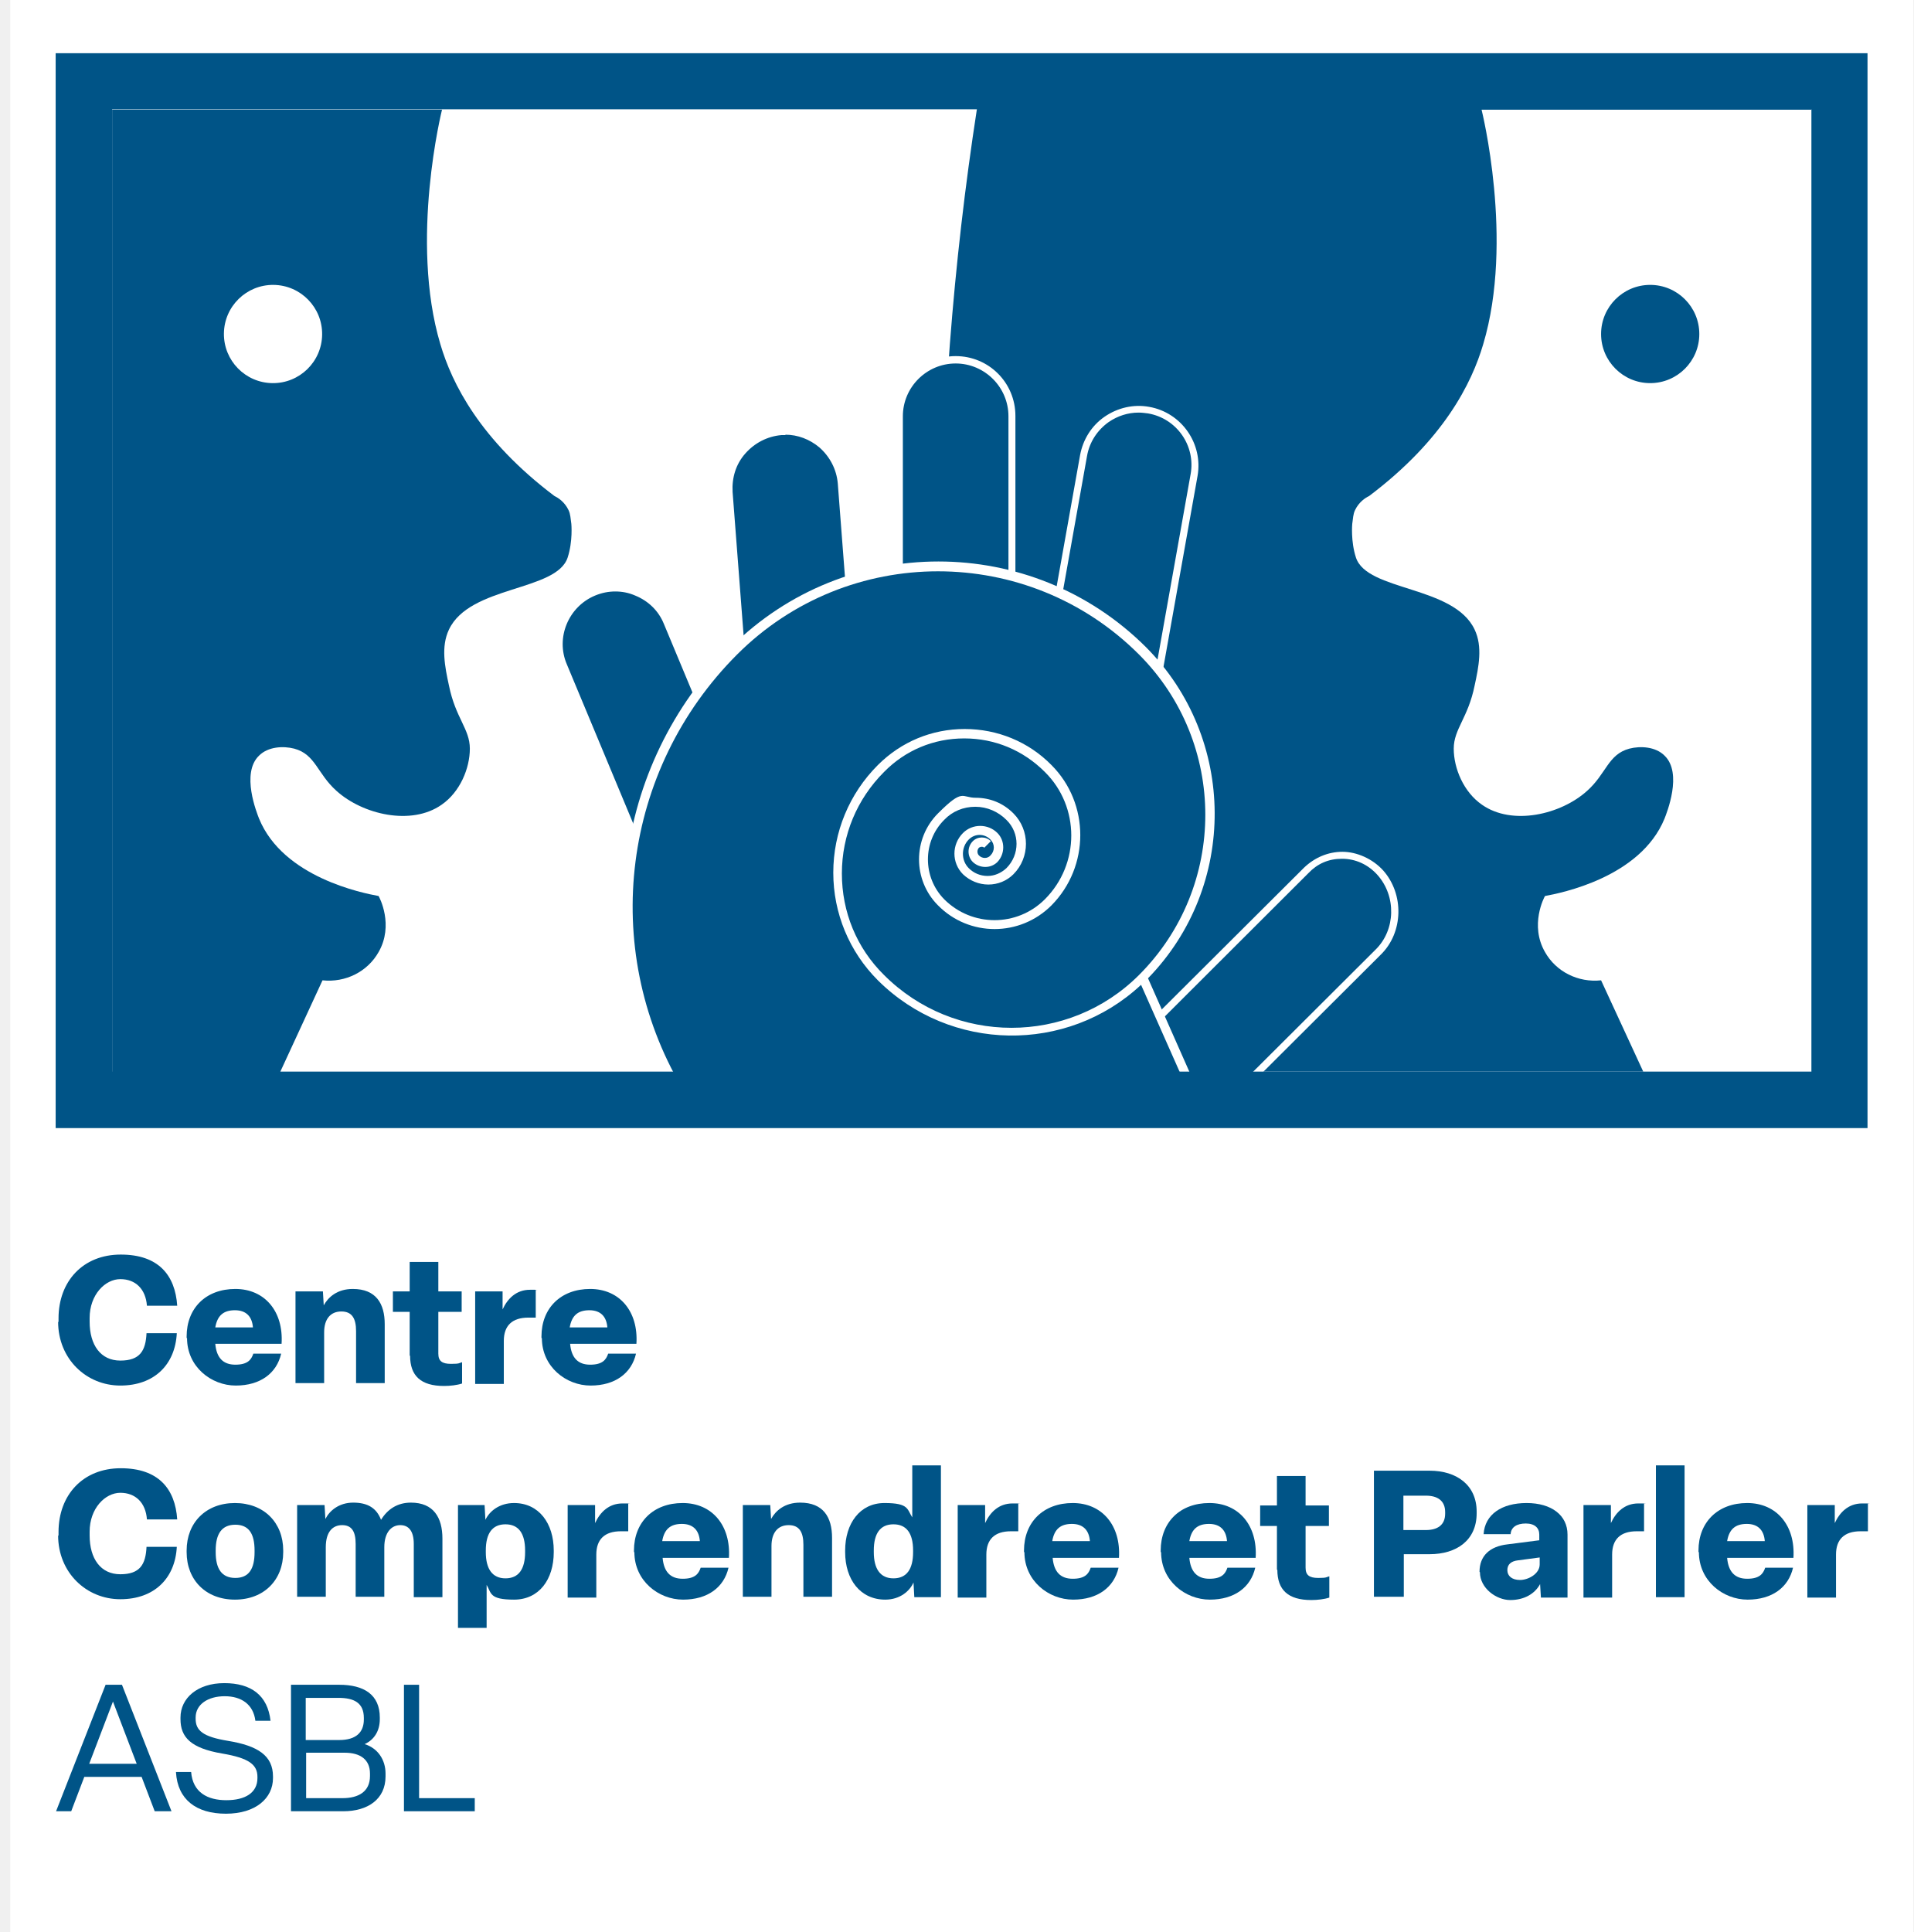
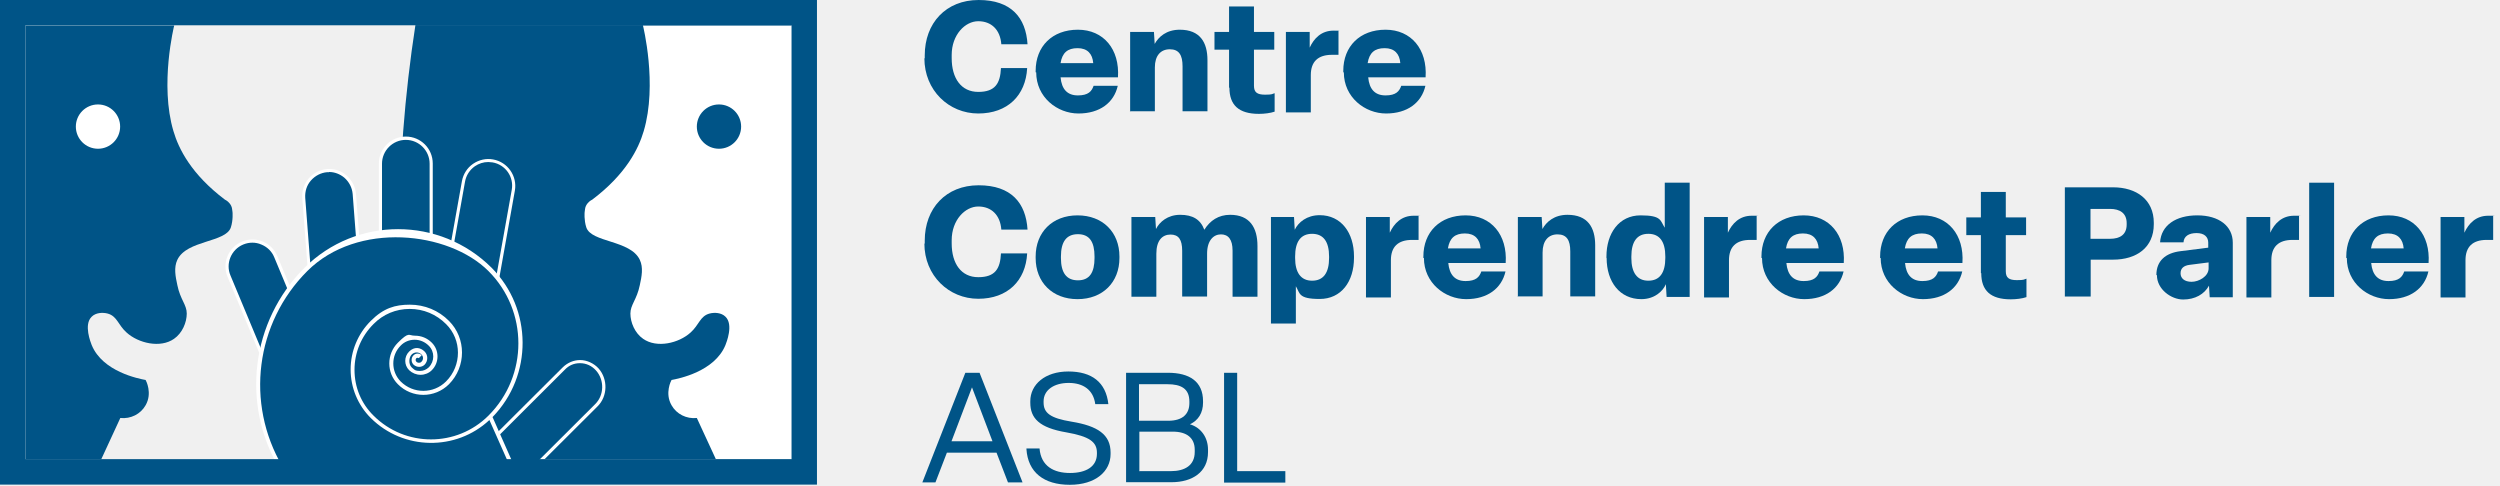
- <svg xmlns="http://www.w3.org/2000/svg" version="1.1" viewBox="0 0 467.5 472">
+ <svg xmlns="http://www.w3.org/2000/svg" version="1.1" viewBox="0 0 1354.7 263.3">
  <defs>
    <style>
      .cls-1 {
        fill: #fff;
      }

      .cls-2 {
        fill: #005487;
      }
    </style>
  </defs>
  <g>
    <g id="Calque_1">
-       <rect class="cls-1" x="2.5" width="465" height="472" />
      <g>
-         <path class="cls-2" d="M14.3,323v-.9c0-9.1,6-15.6,15.2-15.6s13.3,5,13.8,12.5h-7.4c-.3-4.1-2.8-6.5-6.5-6.5s-7.5,3.8-7.5,9.5v.9c0,5.7,2.7,9.5,7.5,9.5s6.2-2.4,6.4-6.7h7.4c-.4,7.7-5.5,12.8-13.8,12.8s-15.2-6.5-15.2-15.6h0Z" />
-         <path class="cls-2" d="M45.6,326.9v-.4c0-6.9,4.7-11.6,11.9-11.6s11.8,5.5,11.3,13.4h-16.2c.3,3.4,1.9,5.1,4.9,5.1s3.9-1.2,4.4-2.7h6.8c-1.1,4.8-5.1,7.8-11.1,7.8s-11.9-4.6-11.9-11.6h0ZM61.8,324.3c-.2-2.6-1.6-4.2-4.4-4.2s-4.3,1.3-4.8,4.2h9.2Z" />
-         <path class="cls-2" d="M72.2,338v-22.5h6.7l.2,3.4c1.1-2,3.3-4,7.1-4,5.7,0,7.8,3.6,7.8,8.6v14.4h-7v-12.7c0-3.1-1-4.8-3.6-4.8s-4.2,1.8-4.2,5.1v12.4h-7Z" />
-         <path class="cls-2" d="M100.1,331.2v-10.7h-4.1v-5h4.1v-7.2h7v7.2h5.7v5h-5.7v10.2c0,1.8.9,2.5,3.1,2.5s1.9-.2,2.7-.4v5.2c-1.2.4-2.9.6-4.4.6-5.7,0-8.3-2.5-8.3-7.4h0Z" />
-         <path class="cls-2" d="M116.1,338v-22.5h6.7v4.4c1.2-2.6,3.3-4.8,6.7-4.8s1,0,1.4.1v6.7c-.5,0-1.2,0-1.8,0-4,0-6,2-6,5.7v10.5h-7,0Z" />
-         <path class="cls-2" d="M132.3,326.9v-.4c0-6.9,4.7-11.6,11.9-11.6s11.8,5.5,11.3,13.4h-16.2c.3,3.4,1.9,5.1,4.9,5.1s3.9-1.2,4.4-2.7h6.8c-1.1,4.8-5.1,7.8-11.1,7.8s-11.9-4.6-11.9-11.6h0ZM148.4,324.3c-.2-2.6-1.6-4.2-4.4-4.2s-4.3,1.3-4.8,4.2h9.2Z" />
-         <path class="cls-2" d="M14.3,375.2v-.9c0-9.1,6-15.6,15.2-15.6s13.3,5,13.8,12.5h-7.4c-.3-4.1-2.8-6.5-6.5-6.5s-7.5,3.8-7.5,9.5v.9c0,5.7,2.7,9.5,7.5,9.5s6.2-2.4,6.4-6.7h7.4c-.4,7.7-5.5,12.8-13.8,12.8s-15.2-6.5-15.2-15.6h0Z" />
-         <path class="cls-2" d="M45.6,379.2v-.4c0-6.8,4.7-11.6,11.8-11.6s11.8,4.8,11.8,11.6v.4c0,6.8-4.7,11.6-11.8,11.6s-11.8-4.8-11.8-11.6ZM62.2,379.2v-.4c0-4.1-1.4-6.3-4.7-6.3s-4.8,2.2-4.8,6.3v.4c0,4.1,1.5,6.3,4.8,6.3s4.7-2.2,4.7-6.3Z" />
-         <path class="cls-2" d="M72.6,390.2v-22.5h6.7l.2,3.4c1-2,3.3-4,6.8-4s5.7,1.3,6.8,4.2c1.6-2.6,4-4.2,7.3-4.2,5.5,0,7.7,3.6,7.7,8.8v14.3h-7v-13c0-3.1-1.2-4.6-3.3-4.6s-3.9,1.7-3.9,5.4v12.1h-7v-12.9c0-3.1-1-4.6-3.3-4.6s-4,1.6-4,5.4v12.1h-7Z" />
-         <path class="cls-2" d="M111.9,397.6v-29.9h6.5l.2,3.6c1-2.1,3.4-4.1,7-4.1,6.1,0,9.7,5,9.7,11.6v.4c0,6.7-3.6,11.6-9.7,11.6s-5.5-1.6-6.7-3.6v10.5h-7ZM128.3,379.2v-.4c0-4.2-1.6-6.4-4.8-6.4s-4.8,2.2-4.8,6.4v.4c0,4.1,1.6,6.4,4.8,6.4s4.8-2.2,4.8-6.4Z" />
-         <path class="cls-2" d="M138.7,390.2v-22.5h6.7v4.4c1.2-2.6,3.3-4.8,6.7-4.8s1,0,1.4.1v6.7c-.5,0-1.2,0-1.8,0-4,0-6,2-6,5.7v10.5h-7,0Z" />
-         <path class="cls-2" d="M154.9,379.2v-.4c0-6.9,4.7-11.6,11.9-11.6s11.8,5.5,11.3,13.4h-16.2c.3,3.4,1.9,5.1,4.9,5.1s3.9-1.2,4.4-2.7h6.8c-1.1,4.8-5.1,7.8-11.1,7.8s-11.9-4.6-11.9-11.6h0ZM171,376.5c-.2-2.6-1.6-4.2-4.4-4.2s-4.3,1.3-4.8,4.2h9.2Z" />
-         <path class="cls-2" d="M181.5,390.2v-22.5h6.7l.2,3.4c1.1-2,3.3-4,7.1-4,5.7,0,7.8,3.6,7.8,8.6v14.4h-7v-12.7c0-3.1-1-4.8-3.6-4.8s-4.2,1.8-4.2,5.1v12.4h-7,0Z" />
-         <path class="cls-2" d="M206.5,379.2v-.4c0-6.6,3.6-11.6,9.6-11.6s5.5,1.5,6.8,3.5v-12.7h7v32.2h-6.5l-.2-3.6c-.9,2.1-3.3,4.2-6.9,4.2-6.1,0-9.8-4.9-9.8-11.6h0ZM223.1,379.2v-.4c0-4.2-1.6-6.4-4.8-6.4s-4.8,2.2-4.8,6.4v.4c0,4.1,1.6,6.4,4.8,6.4s4.8-2.2,4.8-6.4Z" />
-         <path class="cls-2" d="M234,390.2v-22.5h6.7v4.4c1.2-2.6,3.3-4.8,6.7-4.8s1,0,1.4.1v6.7c-.5,0-1.2,0-1.8,0-4,0-6,2-6,5.7v10.5h-7,0Z" />
-         <path class="cls-2" d="M250.2,379.2v-.4c0-6.9,4.7-11.6,11.9-11.6s11.8,5.5,11.3,13.4h-16.2c.3,3.4,1.9,5.1,4.9,5.1s3.9-1.2,4.4-2.7h6.8c-1.1,4.8-5.1,7.8-11.1,7.8s-11.9-4.6-11.9-11.6h0ZM266.3,376.5c-.2-2.6-1.6-4.2-4.4-4.2s-4.3,1.3-4.8,4.2h9.2Z" />
-         <path class="cls-2" d="M283.6,379.2v-.4c0-6.9,4.7-11.6,11.9-11.6s11.8,5.5,11.3,13.4h-16.2c.3,3.4,1.9,5.1,4.9,5.1s3.9-1.2,4.4-2.7h6.8c-1.1,4.8-5.1,7.8-11.1,7.8s-11.9-4.6-11.9-11.6h0ZM299.8,376.5c-.2-2.6-1.6-4.2-4.4-4.2s-4.3,1.3-4.8,4.2h9.2Z" />
-         <path class="cls-2" d="M312,383.5v-10.7h-4.1v-5h4.1v-7.2h7v7.2h5.7v5h-5.7v10.2c0,1.8.9,2.5,3.1,2.5s1.9-.2,2.7-.4v5.2c-1.2.4-2.9.6-4.4.6-5.7,0-8.3-2.5-8.3-7.4h0Z" />
-         <path class="cls-2" d="M335.7,390.2v-30.9h13.6c6.6,0,11.5,3.5,11.5,10v.4c0,6.6-4.9,10-11.5,10h-6.3v10.4h-7.3ZM342.9,373.8h5.5c2.8,0,4.7-1.2,4.7-4v-.4c0-2.8-1.9-4-4.7-4h-5.5v8.5h0Z" />
-         <path class="cls-2" d="M361.5,384c0-3.9,2.5-6.2,6.8-6.7l7.8-1v-1.4c0-1.6-1.1-2.7-3.3-2.7s-3.6.9-3.7,2.6h-6.6c.3-4.8,4.4-7.6,10.5-7.6s10,3,10,7.7v15.4h-6.5l-.2-3.3c-1.3,2.4-3.9,3.9-7.3,3.9s-7.4-2.9-7.4-6.8h0ZM376.2,382.1v-1.6l-5.3.7c-1.7.2-2.6,1-2.6,2.4s1.1,2.4,3.1,2.4,4.8-1.5,4.8-3.8h0Z" />
-         <path class="cls-2" d="M386.9,390.2v-22.5h6.7v4.4c1.2-2.6,3.3-4.8,6.7-4.8s1,0,1.4.1v6.7c-.5,0-1.2,0-1.8,0-4,0-6,2-6,5.7v10.5h-7,0Z" />
-         <path class="cls-2" d="M411.6,358v32.2h-7v-32.2h7Z" />
-         <path class="cls-2" d="M415,379.2v-.4c0-6.9,4.7-11.6,11.9-11.6s11.8,5.5,11.3,13.4h-16.2c.3,3.4,1.9,5.1,4.9,5.1s3.9-1.2,4.4-2.7h6.8c-1.1,4.8-5.1,7.8-11.1,7.8s-11.9-4.6-11.9-11.6h0ZM431.2,376.5c-.2-2.6-1.6-4.2-4.4-4.2s-4.3,1.3-4.8,4.2h9.2Z" />
-         <path class="cls-2" d="M441.6,390.2v-22.5h6.7v4.4c1.2-2.6,3.3-4.8,6.7-4.8s1,0,1.4.1v6.7c-.5,0-1.2,0-1.8,0-4,0-6,2-6,5.7v10.5h-7,0Z" />
-         <path class="cls-2" d="M37.8,442.5l-3.2-8.4h-14l-3.2,8.4h-3.7l12.1-30.9h4l12.1,30.9h-3.9ZM21.8,430.9h11.6l-5.8-15.2-5.8,15.2h0Z" />
-         <path class="cls-2" d="M43,432.9h3.7c.4,5,4,6.9,8.6,6.9s7.6-1.8,7.6-5.4v-.3c0-3-2.1-4.6-8.6-5.7-7.7-1.3-10.2-4-10.2-8.4v-.4c0-4.7,4.1-8.4,10.7-8.4s10.6,3,11.3,9.2h-3.7c-.5-4-3.4-6-7.5-6s-7.1,2-7.1,5.2v.3c0,2.9,1.8,4.4,7.9,5.4,7.3,1.2,11,3.6,11,8.7v.4c0,4.9-4.2,8.7-11.5,8.7s-11.8-3.5-12.2-10.1h0Z" />
-         <path class="cls-2" d="M71.1,442.5v-30.9h11.8c6,0,9.9,2.4,9.9,8v.4c0,2.8-1.3,5-3.7,6.1,3.2,1,5.1,3.8,5.1,7.2v.7c0,5.6-4.4,8.5-10.3,8.5h-12.8,0ZM74.7,425.1h8.2c4.1,0,6-1.9,6-5v-.4c0-3.7-2.4-4.9-6.2-4.9h-8v10.3h0ZM74.7,439.3h9c3.9,0,6.7-1.6,6.7-5.4v-.6c0-3.3-2.2-5.1-6.2-5.1h-9.4v11.1h0Z" />
-         <path class="cls-2" d="M98.7,442.5v-30.9h3.7v27.7h13.6v3.2h-17.3,0Z" />
+         <path class="cls-2" d="M501.1,31.7v-1.7c0-17.5,11.5-30,29.2-30s25.6,9.6,26.5,24h-14.2c-.6-7.9-5.4-12.5-12.5-12.5s-14.4,7.3-14.4,18.3v1.7c0,11,5.2,18.3,14.4,18.3s11.9-4.6,12.3-12.9h14.2c-.8,14.8-10.6,24.6-26.5,24.6s-29.2-12.5-29.2-30h0l.2.2Z" />
+         <path class="cls-2" d="M561.2,39.2v-.8c0-13.3,9-22.3,22.9-22.3s22.7,10.6,21.7,25.8h-31.1c.6,6.5,3.7,9.8,9.4,9.8s7.5-2.3,8.5-5.2h13.1c-2.1,9.2-9.8,15-21.3,15s-22.9-8.8-22.9-22.3h-.2ZM592.4,34.2c-.4-5-3.1-8.1-8.5-8.1s-8.3,2.5-9.2,8.1h17.7Z" />
+         <path class="cls-2" d="M612.4,60.6V17.3h12.9l.4,6.5c2.1-3.8,6.3-7.7,13.6-7.7,11,0,15,6.9,15,16.5v27.7h-13.5v-24.4c0-6-1.9-9.2-6.9-9.2s-8.1,3.5-8.1,9.8v23.8h-13.5v.2Z" />
+         <path class="cls-2" d="M666,47.5v-20.6h-7.9v-9.6h7.9V3.5h13.5v13.8h11v9.6h-11v19.6c0,3.5,1.7,4.8,6,4.8s3.7-.4,5.2-.8v10c-2.3.8-5.6,1.2-8.5,1.2-11,0-16-4.8-16-14.2h-.2Z" />
+         <path class="cls-2" d="M696.8,60.6V17.3h12.9v8.5c2.3-5,6.3-9.2,12.9-9.2s1.9,0,2.7.2v12.9h-3.5c-7.7,0-11.5,3.8-11.5,11v20.2h-13.5v-.2Z" />
+         <path class="cls-2" d="M727.9,39.2v-.8c0-13.3,9-22.3,22.9-22.3s22.7,10.6,21.7,25.8h-31.1c.6,6.5,3.7,9.8,9.4,9.8s7.5-2.3,8.5-5.2h13.1c-2.1,9.2-9.8,15-21.3,15s-22.9-8.8-22.9-22.3h-.2ZM758.8,34.2c-.4-5-3.1-8.1-8.5-8.1s-8.3,2.5-9.2,8.1h17.7Z" />
+         <path class="cls-2" d="M501.1,132.1v-1.7c0-17.5,11.5-30,29.2-30s25.6,9.6,26.5,24h-14.2c-.6-7.9-5.4-12.5-12.5-12.5s-14.4,7.3-14.4,18.3v1.7c0,11,5.2,18.3,14.4,18.3s11.9-4.6,12.3-12.9h14.2c-.8,14.8-10.6,24.6-26.5,24.6s-29.2-12.5-29.2-30h0l.2.2Z" />
+         <path class="cls-2" d="M561.2,139.8v-.8c0-13.1,9-22.3,22.7-22.3s22.7,9.2,22.7,22.3v.8c0,13.1-9,22.3-22.7,22.3s-22.7-9.2-22.7-22.3ZM593.1,139.8v-.8c0-7.9-2.7-12.1-9-12.1s-9.2,4.2-9.2,12.1v.8c0,7.9,2.9,12.1,9.2,12.1s9-4.2,9-12.1Z" />
+         <path class="cls-2" d="M613.1,160.9v-43.3h12.9l.4,6.5c1.9-3.8,6.3-7.7,13.1-7.7s11,2.5,13.1,8.1c3.1-5,7.7-8.1,14-8.1,10.6,0,14.8,6.9,14.8,16.9v27.5h-13.5v-25c0-6-2.3-8.8-6.3-8.8s-7.5,3.3-7.5,10.4v23.3h-13.5v-24.8c0-6-1.9-8.8-6.3-8.8s-7.7,3.1-7.7,10.4v23.3h-13.5v.2Z" />
+         <path class="cls-2" d="M688.7,175.1v-57.5h12.5l.4,6.9c1.9-4,6.5-7.9,13.5-7.9,11.7,0,18.6,9.6,18.6,22.3v.8c0,12.9-6.9,22.3-18.6,22.3s-10.6-3.1-12.9-6.9v20.2h-13.5v-.2ZM720.2,139.8v-.8c0-8.1-3.1-12.3-9.2-12.3s-9.2,4.2-9.2,12.3v.8c0,7.9,3.1,12.3,9.2,12.3s9.2-4.2,9.2-12.3Z" />
+         <path class="cls-2" d="M740.2,160.9v-43.3h12.9v8.5c2.3-5,6.3-9.2,12.9-9.2s1.9,0,2.7.2v12.9h-3.5c-7.7,0-11.5,3.8-11.5,11v20.2h-13.5v-.2Z" />
+         <path class="cls-2" d="M771.3,139.8v-.8c0-13.3,9-22.3,22.9-22.3s22.7,10.6,21.7,25.8h-31.1c.6,6.5,3.7,9.8,9.4,9.8s7.5-2.3,8.5-5.2h13.1c-2.1,9.2-9.8,15-21.3,15s-22.9-8.8-22.9-22.3h-.2ZM802.3,134.6c-.4-5-3.1-8.1-8.5-8.1s-8.3,2.5-9.2,8.1h17.7Z" />
+         <path class="cls-2" d="M822.5,160.9v-43.3h12.9l.4,6.5c2.1-3.8,6.3-7.7,13.6-7.7,11,0,15,6.9,15,16.5v27.7h-13.5v-24.4c0-6-1.9-9.2-6.9-9.2s-8.1,3.5-8.1,9.8v23.8h-13.5v.2Z" />
+         <path class="cls-2" d="M870.5,139.8v-.8c0-12.7,6.9-22.3,18.5-22.3s10.6,2.9,13.1,6.7v-24.4h13.5v61.9h-12.5l-.4-6.9c-1.7,4-6.3,8.1-13.3,8.1-11.7,0-18.8-9.4-18.8-22.3h0ZM902.4,139.8v-.8c0-8.1-3.1-12.3-9.2-12.3s-9.2,4.2-9.2,12.3v.8c0,7.9,3.1,12.3,9.2,12.3s9.2-4.2,9.2-12.3Z" />
+         <path class="cls-2" d="M923.4,160.9v-43.3h12.9v8.5c2.3-5,6.3-9.2,12.9-9.2s1.9,0,2.7.2v12.9h-3.5c-7.7,0-11.5,3.8-11.5,11v20.2h-13.5v-.2Z" />
+         <path class="cls-2" d="M954.5,139.8v-.8c0-13.3,9-22.3,22.9-22.3s22.7,10.6,21.7,25.8h-31.1c.6,6.5,3.7,9.8,9.4,9.8s7.5-2.3,8.5-5.2h13.1c-2.1,9.2-9.8,15-21.3,15s-22.9-8.8-22.9-22.3h-.2ZM985.5,134.6c-.4-5-3.1-8.1-8.5-8.1s-8.3,2.5-9.2,8.1h17.7,0Z" />
+         <path class="cls-2" d="M1018.8,139.8v-.8c0-13.3,9-22.3,22.9-22.3s22.7,10.6,21.7,25.8h-31.1c.6,6.5,3.7,9.8,9.4,9.8s7.5-2.3,8.5-5.2h13.1c-2.1,9.2-9.8,15-21.3,15s-22.9-8.8-22.9-22.3h-.2ZM1049.9,134.6c-.4-5-3.1-8.1-8.5-8.1s-8.3,2.5-9.2,8.1h17.7,0Z" />
+         <path class="cls-2" d="M1073.4,148v-20.6h-7.9v-9.6h7.9v-13.8h13.5v13.8h11v9.6h-11v19.6c0,3.5,1.7,4.8,6,4.8s3.7-.4,5.2-.8v10c-2.3.8-5.6,1.2-8.5,1.2-11,0-16-4.8-16-14.2h-.2Z" />
+         <path class="cls-2" d="M1118.9,160.9v-59.4h26.1c12.7,0,22.1,6.7,22.1,19.2v.8c0,12.7-9.4,19.2-22.1,19.2h-12.1v20h-14v.2ZM1132.8,129.4h10.6c5.4,0,9-2.3,9-7.7v-.8c0-5.4-3.7-7.7-9-7.7h-10.6v16.3h0v-.2Z" />
+         <path class="cls-2" d="M1168.5,149c0-7.5,4.8-11.9,13.1-12.9l15-1.9v-2.7c0-3.1-2.1-5.2-6.3-5.2s-6.9,1.7-7.1,5h-12.7c.6-9.2,8.5-14.6,20.2-14.6s19.2,5.8,19.2,14.8v29.6h-12.5l-.4-6.3c-2.5,4.6-7.5,7.5-14,7.5s-14.2-5.6-14.2-13.1h0l-.2-.2ZM1196.8,145.3v-3.1l-10.2,1.3c-3.3.4-5,1.9-5,4.6s2.1,4.6,6,4.6,9.2-2.9,9.2-7.3h0v-.2Z" />
+         <path class="cls-2" d="M1217.3,160.9v-43.3h12.9v8.5c2.3-5,6.3-9.2,12.9-9.2s1.9,0,2.7.2v12.9h-3.5c-7.7,0-11.5,3.8-11.5,11v20.2h-13.5v-.2Z" />
+         <path class="cls-2" d="M1264.8,99v61.9h-13.5v-61.9h13.5Z" />
+         <path class="cls-2" d="M1271.4,139.8v-.8c0-13.3,9-22.3,22.9-22.3s22.7,10.6,21.7,25.8h-31.1c.6,6.5,3.7,9.8,9.4,9.8s7.5-2.3,8.5-5.2h13.1c-2.1,9.2-9.8,15-21.3,15s-22.9-8.8-22.9-22.3h-.2ZM1302.5,134.6c-.4-5-3.1-8.1-8.5-8.1s-8.3,2.5-9.2,8.1h17.7,0Z" />
+         <path class="cls-2" d="M1322.5,160.9v-43.3h12.9v8.5c2.3-5,6.3-9.2,12.9-9.2s1.9,0,2.7.2v12.9h-3.5c-7.7,0-11.5,3.8-11.5,11v20.2h-13.5v-.2Z" />
+         <path class="cls-2" d="M546.2,261.4l-6.2-16.1h-26.9l-6.2,16.1h-7.1l23.3-59.4h7.7l23.3,59.4h-7.9ZM515.5,239.1h22.3l-11.1-29.2-11.1,29.2h0Z" />
+         <path class="cls-2" d="M556.2,243h7.1c.8,9.6,7.7,13.3,16.5,13.3s14.6-3.5,14.6-10.4v-.6c0-5.8-4-8.8-16.5-11-14.8-2.5-19.6-7.7-19.6-16.1v-.8c0-9,7.9-16.1,20.6-16.1s20.4,5.8,21.7,17.7h-7.1c-1-7.7-6.5-11.5-14.4-11.5s-13.6,3.8-13.6,10v.6c0,5.6,3.5,8.5,15.2,10.4,14,2.3,21.1,6.9,21.1,16.7v.8c0,9.4-8.1,16.7-22.1,16.7s-22.7-6.7-23.5-19.4h0v-.2Z" />
+         <path class="cls-2" d="M610.2,261.4v-59.4h22.7c11.5,0,19,4.6,19,15.4v.8c0,5.4-2.5,9.6-7.1,11.7,6.2,1.9,9.8,7.3,9.8,13.8v1.3c0,10.8-8.5,16.3-19.8,16.3h-24.6ZM617.2,228h15.8c7.9,0,11.5-3.7,11.5-9.6v-.8c0-7.1-4.6-9.4-11.9-9.4h-15.4v19.8h0ZM617.2,255.3h17.3c7.5,0,12.9-3.1,12.9-10.4v-1.2c0-6.3-4.2-9.8-11.9-9.8h-18.1v21.3h-.2Z" />
+         <path class="cls-2" d="M663.3,261.4v-59.4h7.1v53.3h26.1v6.2h-33.3Z" />
      </g>
-       <path class="cls-2" d="M442.6,26.7v235.1h-203.9c-5.8-37.5-8.9-76.9-8.9-117.6s3.1-80.1,8.9-117.6h203.9Z" />
-       <path class="cls-2" d="M68.5,261.8c3.4-7.4,6.9-14.9,10.3-22.3,5.6.6,11-2.1,13.7-6.9,3.8-6.6.2-13.4,0-13.7-3.8-.7-23.3-4.5-29.2-18.9-.5-1.3-4.5-11.1,0-15.4,2.2-2.2,5.9-2.4,8.6-1.7,5.2,1.4,5.6,6.1,10.3,10.3,6.4,5.8,18.3,8.6,25.7,3.4,4.5-3.1,6.9-8.9,6.9-13.7s-3.5-7.5-5.1-15.4c-1-4.6-2-9.5,0-13.7,5.1-10.8,26.3-9.3,29-17.6,1.3-4,.9-8.2.9-8.2-.2-1.3-.2-2.4-.7-3.4-.9-1.9-2.5-3-3.4-3.4-18.3-13.8-25.1-27.6-27.9-37.1-7.6-25.4.4-57.3.4-57.3H27.4v235.1h41.2,0Z" />
-       <circle class="cls-1" cx="66.8" cy="81.6" r="12" transform="translate(-15.7 147.4) rotate(-89.3)" />
-       <path class="cls-1" d="M401.5,261.8c-3.4-7.4-6.9-14.9-10.3-22.3-5.6.6-11-2.1-13.7-6.9-3.8-6.6-.2-13.4,0-13.7,3.8-.7,23.3-4.5,29.2-18.9.5-1.3,4.5-11.1,0-15.4-2.2-2.2-5.9-2.4-8.6-1.7-5.2,1.4-5.6,6.1-10.3,10.3-6.4,5.8-18.3,8.6-25.7,3.4-4.5-3.1-6.9-8.9-6.9-13.7s3.5-7.5,5.1-15.4c1-4.6,2-9.5,0-13.7-5.1-10.8-26.3-9.3-29-17.6-1.3-4-.9-8.2-.9-8.2.2-1.3.2-2.4.7-3.4.9-1.9,2.5-3,3.4-3.4,18.3-13.8,25.1-27.6,27.9-37.1,7.6-25.4-.4-57.3-.4-57.3h80.6v235.1h-41.2,0Z" />
-       <circle class="cls-2" cx="403.2" cy="81.6" r="12" />
-       <path class="cls-2" d="M280.7,100.2h0c7.5,1.3,12.4,8.5,11.1,15.9l-8.8,49.2c-1.3,7.5-8.5,12.4-15.9,11.1h0c-7.5-1.3-12.4-8.5-11.1-15.9l8.8-49.2c1.3-7.5,8.5-12.4,15.9-11.1Z" />
-       <path class="cls-1" d="M269.5,177.6c-.8,0-1.7,0-2.6-.2-7.9-1.4-13.2-9-11.8-16.9l8.8-49.3c.7-3.8,2.8-7.2,6-9.4s7.1-3.1,10.9-2.4c7.9,1.4,13.2,9,11.8,16.9l-8.8,49.3c-1.3,7.1-7.4,12-14.4,12h0ZM278.2,100.8c-2.6,0-5.1.8-7.3,2.3-2.8,2-4.7,4.9-5.3,8.3l-8.8,49.3c-1.3,7,3.4,13.7,10.4,14.9,7,1.3,13.7-3.4,14.9-10.4l8.8-49.3c1.3-7-3.4-13.7-10.4-14.9-.8-.1-1.5-.2-2.3-.2h0Z" />
-       <path class="cls-2" d="M233.5,87.9h0c7.6,0,13.7,6.1,13.7,13.7v57.4c0,7.6-6.1,13.7-13.7,13.7h0c-7.6,0-13.7-6.1-13.7-13.7v-57.4c0-7.6,6.1-13.7,13.7-13.7Z" />
-       <path class="cls-1" d="M233.5,173.7c-8,0-14.6-6.5-14.6-14.6v-57.5c0-8,6.5-14.6,14.6-14.6s14.6,6.5,14.6,14.6v57.5c0,8-6.5,14.6-14.6,14.6ZM233.5,88.8c-7.1,0-12.9,5.8-12.9,12.9v57.5c0,7.1,5.8,12.9,12.9,12.9s12.9-5.8,12.9-12.9v-57.5c0-7.1-5.8-12.9-12.9-12.9Z" />
-       <path class="cls-2" d="M190.7,105.5h0c7.6-.6,14.2,5.1,14.7,12.6l4.4,57.3c.6,7.6-5.1,14.2-12.6,14.8h0c-7.6.6-14.2-5.1-14.7-12.6l-4.4-57.3c-.6-7.6,5.1-14.2,12.6-14.8Z" />
-       <path class="cls-1" d="M196.3,191.1c-7.5,0-13.9-5.8-14.5-13.5l-4.4-57.3c-.6-8,5.4-15,13.4-15.7,3.9-.3,7.7.9,10.6,3.5s4.8,6.1,5.1,10l4.4,57.3c.6,8-5.4,15-13.4,15.7h0c-.4,0-.8,0-1.1,0h0ZM191.9,106.3c-.3,0-.7,0-1,0-3.4.3-6.5,1.9-8.8,4.5s-3.3,5.9-3.1,9.4l4.4,57.3c.5,7.1,6.8,12.4,13.8,11.8,3.4-.3,6.5-1.9,8.8-4.5,2.2-2.6,3.3-5.9,3.1-9.4l-4.4-57.3c-.3-3.4-1.9-6.5-4.5-8.8-2.4-2-5.3-3.1-8.3-3.1h0Z" />
-       <path class="cls-2" d="M145.1,144.7h0c7-2.9,15,.4,18,7.4l22.1,53c2.9,7-.4,15-7.4,18h0c-7,2.9-15-.4-18-7.4l-22.1-53c-2.9-7,.4-15,7.4-18Z" />
-       <path class="cls-1" d="M172.5,225c-5.7,0-11.2-3.4-13.5-9l-22.1-53c-3.1-7.4.4-16,7.9-19.1,3.6-1.5,7.6-1.5,11.2,0,3.6,1.5,6.4,4.3,7.9,7.9l22.1,53c3.1,7.4-.4,16-7.8,19.1h0c-1.8.8-3.7,1.1-5.6,1.1h0ZM150.4,144.5c-1.7,0-3.3.3-5,1-6.5,2.7-9.7,10.3-6.9,16.8l22.1,53c2.7,6.5,10.3,9.7,16.8,6.9h0c6.5-2.7,9.7-10.3,6.9-16.8l-22.1-53c-1.3-3.2-3.8-5.6-7-6.9-1.6-.7-3.2-1-4.9-1h0Z" />
-       <path class="cls-2" d="M336.8,232.6l-33.3,33.2h-37.6l53.3-53.2c2.5-2.5,5.7-3.7,8.8-3.7s6.9,1.5,9.4,4.3c4.9,5.5,4.6,14.2-.6,19.3h0Z" />
-       <path class="cls-1" d="M303.9,266.6h-40.1l54.8-54.6c2.6-2.5,5.9-3.9,9.4-3.9s7.4,1.7,10,4.6c5.1,5.8,4.9,15.1-.6,20.5l-33.5,33.4h0ZM267.9,264.9h35.2l33-32.9c4.9-4.8,5.1-13,.5-18.2-2.3-2.6-5.4-4-8.7-4s-6,1.2-8.2,3.5l-51.8,51.7h0Z" />
-       <path class="cls-2" d="M241.4,206.1c-.8-.8-2-.8-2.8,0-1,1-1,2.5,0,3.5,1.2,1.2,3.2,1.2,4.4,0,1.5-1.5,1.5-4,0-5.5-1.9-1.9-5-1.9-6.9,0-2.4,2.4-2.4,6.2,0,8.6,3,3,7.8,3,10.7,0,3.7-3.7,3.7-9.7,0-13.4-4.6-4.6-12.1-4.6-16.7,0-5.8,5.8-5.8,15.1,0,20.9,7.2,7.2,18.9,7.2,26.2,0,9-9,9-23.7,0-32.7-11.3-11.3-29.6-11.3-40.9,0-14.1,14.1-14.1,37,0,51.1,17.6,17.6,46.2,17.6,63.9,0,22-22.1,22-57.8,0-79.9-27.5-27.5-72.2-27.5-99.8,0-29.2,29.2-33.6,73.8-13.4,107.7h125.5l-12.3-27.8" />
-       <path class="cls-1" d="M293.2,267.6h-127.8l-.3-.5c-21-35.2-15.5-80,13.5-109,28-27.9,73.4-27.9,101.4,0,22.2,22.3,22.4,58.4.5,80.9l12.7,28.7h0ZM166.7,265.4h123.1l-11-24.8c-18.1,16.9-46.6,16.5-64.3-1.1-7-7-10.9-16.4-10.9-26.3s3.9-19.3,10.9-26.3c5.7-5.7,13.2-8.8,21.2-8.8s15.6,3.1,21.2,8.8c9.4,9.4,9.4,24.8,0,34.3-7.7,7.7-20.1,7.7-27.7,0-6.2-6.2-6.2-16.3,0-22.5s5.7-3.8,9.2-3.8,6.7,1.3,9.2,3.8c4.1,4.1,4.1,10.8,0,14.9-1.6,1.6-3.8,2.5-6.1,2.5h0c-2.3,0-4.5-.9-6.2-2.5-2.8-2.8-2.8-7.3,0-10.1,2.3-2.3,6.1-2.3,8.4,0,1.9,1.9,1.9,5.1,0,7.1-1.6,1.6-4.3,1.6-6,0-1.4-1.4-1.4-3.7,0-5.1,1.2-1.2,3.2-1.2,4.4,0l-1.6,1.6c-.3-.3-.9-.3-1.3,0-.5.5-.5,1.4,0,1.9.8.8,2.1.8,2.8,0,1.1-1.1,1.1-2.8,0-3.9-1.5-1.5-3.8-1.5-5.3,0-1.9,1.9-1.9,5.1,0,7,1.2,1.2,2.8,1.9,4.6,1.9h0c1.7,0,3.3-.7,4.6-1.9,3.3-3.3,3.3-8.6,0-11.8-2-2-4.7-3.2-7.6-3.2s-5.6,1.1-7.6,3.2c-5.3,5.3-5.3,14,0,19.4,6.8,6.8,17.8,6.8,24.6,0,8.6-8.6,8.6-22.6,0-31.1-5.3-5.3-12.2-8.2-19.7-8.2s-14.4,2.9-19.6,8.2c-6.6,6.6-10.3,15.4-10.3,24.8s3.6,18.2,10.3,24.8c17.2,17.2,45.1,17.2,62.3,0,21.6-21.6,21.6-56.7,0-78.3-27.1-27.1-71.1-27.1-98.2,0-28.1,28.1-33.6,71.6-13.5,105.8h0Z" />
-       <path class="cls-2" d="M442.6,26.7v235.1H27.4V26.7h415.3M456.4,13H13.6v262.6h442.7V13h0Z" />
+       <g>
+         <path class="cls-2" d="M429,13.7v235.1h-203.9c-5.8-37.5-8.9-76.9-8.9-117.6s3.1-80.1,8.9-117.6h203.9Z" />
+         <path class="cls-2" d="M54.9,248.8c3.4-7.4,6.9-14.9,10.3-22.3,5.6.6,11-2.1,13.7-6.9,3.8-6.6.2-13.4,0-13.7-3.8-.7-23.3-4.5-29.2-18.9-.5-1.3-4.5-11.1,0-15.4,2.2-2.2,5.9-2.4,8.6-1.7,5.2,1.4,5.6,6.1,10.3,10.3,6.4,5.8,18.3,8.6,25.7,3.4,4.5-3.1,6.9-8.9,6.9-13.7s-3.5-7.5-5.1-15.4c-1-4.6-2-9.5,0-13.7,5.1-10.8,26.3-9.3,29-17.6,1.3-4,.9-8.2.9-8.2-.2-1.3-.2-2.4-.7-3.4-.9-1.9-2.5-3-3.4-3.4-18.3-13.8-25.1-27.6-27.9-37.1-7.6-25.4.4-57.3.4-57.3H13.8v235.1h41.2,0Z" />
+         <circle class="cls-1" cx="53.1" cy="68.6" r="12" />
+         <path class="cls-1" d="M387.9,248.8c-3.4-7.4-6.9-14.9-10.3-22.3-5.6.6-11-2.1-13.7-6.9-3.8-6.6-.2-13.4,0-13.7,3.8-.7,23.3-4.5,29.2-18.9.5-1.3,4.5-11.1,0-15.4-2.2-2.2-5.9-2.4-8.6-1.7-5.2,1.4-5.6,6.1-10.3,10.3-6.4,5.8-18.3,8.6-25.7,3.4-4.5-3.1-6.9-8.9-6.9-13.7s3.5-7.5,5.1-15.4c1-4.6,2-9.5,0-13.7-5.1-10.8-26.3-9.3-29-17.6-1.3-4-.9-8.2-.9-8.2.2-1.3.2-2.4.7-3.4.9-1.9,2.5-3,3.4-3.4,18.3-13.8,25.1-27.6,27.9-37.1,7.6-25.4-.4-57.3-.4-57.3h80.6v235.1h-41.2,0Z" />
+         <circle class="cls-2" cx="389.6" cy="68.6" r="12" />
+         <path class="cls-2" d="M267.1,87.2h0c7.5,1.3,12.4,8.5,11.1,15.9l-8.8,49.2c-1.3,7.5-8.5,12.4-15.9,11.1h0c-7.5-1.3-12.4-8.5-11.1-15.9l8.8-49.2c1.3-7.5,8.5-12.4,15.9-11.1h0Z" />
+         <path class="cls-1" d="M255.9,164.6c-.8,0-1.7,0-2.6-.2-7.9-1.4-13.2-9-11.8-16.9l8.8-49.3c.7-3.8,2.8-7.2,6-9.4s7.1-3.1,10.9-2.4c7.9,1.4,13.2,9,11.8,16.9l-8.8,49.3c-1.3,7.1-7.4,12-14.4,12h.1ZM264.6,87.8c-2.6,0-5.1.8-7.3,2.3-2.8,2-4.7,4.9-5.3,8.3l-8.8,49.3c-1.3,7,3.4,13.7,10.4,14.9,7,1.3,13.7-3.4,14.9-10.4l8.8-49.3c1.3-7-3.4-13.7-10.4-14.9-.8,0-1.5-.2-2.3-.2h0Z" />
+         <path class="cls-2" d="M219.9,74.9h0c7.6,0,13.7,6.1,13.7,13.7v57.4c0,7.6-6.1,13.7-13.7,13.7h0c-7.6,0-13.7-6.1-13.7-13.7v-57.4c0-7.6,6.1-13.7,13.7-13.7Z" />
+         <path class="cls-1" d="M219.9,160.7c-8,0-14.6-6.5-14.6-14.6v-57.5c0-8,6.5-14.6,14.6-14.6s14.6,6.5,14.6,14.6v57.5c0,8-6.5,14.6-14.6,14.6ZM219.9,75.8c-7.1,0-12.9,5.8-12.9,12.9v57.5c0,7.1,5.8,12.9,12.9,12.9s12.9-5.8,12.9-12.9v-57.5c0-7.1-5.8-12.9-12.9-12.9Z" />
+         <path class="cls-2" d="M177.1,92.5h0c7.6-.6,14.2,5.1,14.7,12.6l4.4,57.3c.6,7.6-5.1,14.2-12.6,14.8h0c-7.6.6-14.2-5.1-14.7-12.6l-4.4-57.3c-.6-7.6,5.1-14.2,12.6-14.8h0Z" />
+         <path class="cls-1" d="M182.7,178.1c-7.5,0-13.9-5.8-14.5-13.5l-4.4-57.3c-.6-8,5.4-15,13.4-15.7,3.9-.3,7.7.9,10.6,3.5s4.8,6.1,5.1,10l4.4,57.3c.6,8-5.4,15-13.4,15.7h-1.2ZM178.3,93.3h-1c-3.4.3-6.5,1.9-8.8,4.5s-3.3,5.9-3.1,9.4l4.4,57.3c.5,7.1,6.8,12.4,13.8,11.8,3.4-.3,6.5-1.9,8.8-4.5,2.2-2.6,3.3-5.9,3.1-9.4l-4.4-57.3c-.3-3.4-1.9-6.5-4.5-8.8-2.4-2-5.3-3.1-8.3-3.1h0Z" />
+         <path class="cls-2" d="M131.5,131.7h0c7-2.9,15,.4,18,7.4l22.1,53c2.9,7-.4,15-7.4,18h0c-7,2.9-15-.4-18-7.4l-22.1-53c-2.9-7,.4-15,7.4-18Z" />
+         <path class="cls-1" d="M158.9,212c-5.7,0-11.2-3.4-13.5-9l-22.1-53c-3.1-7.4.4-16,7.9-19.1,3.6-1.5,7.6-1.5,11.2,0,3.6,1.5,6.4,4.3,7.9,7.9l22.1,53c3.1,7.4-.4,16-7.8,19.1h0c-1.8.8-3.7,1.1-5.6,1.1h0ZM136.8,131.5c-1.7,0-3.3.3-5,1-6.5,2.7-9.7,10.3-6.9,16.8l22.1,53c2.7,6.5,10.3,9.7,16.8,6.9h0c6.5-2.7,9.7-10.3,6.9-16.8l-22.1-53c-1.3-3.2-3.8-5.6-7-6.9-1.6-.7-3.2-1-4.9-1h0Z" />
+         <path class="cls-2" d="M323.2,219.6l-33.3,33.2h-37.6l53.3-53.2c2.5-2.5,5.7-3.7,8.8-3.7s6.9,1.5,9.4,4.3c4.9,5.5,4.6,14.2-.6,19.3h0Z" />
+         <path class="cls-1" d="M290.3,253.6h-40.1l54.8-54.6c2.6-2.5,5.9-3.9,9.4-3.9s7.4,1.7,10,4.6c5.1,5.8,4.9,15.1-.6,20.5l-33.5,33.4h0ZM254.3,251.9h35.2l33-32.9c4.9-4.8,5.1-13,.5-18.2-2.3-2.6-5.4-4-8.7-4s-6,1.2-8.2,3.5l-51.8,51.7h0Z" />
+         <path class="cls-2" d="M227.8,193.1c-.8-.8-2-.8-2.8,0s-1,2.5,0,3.5,3.2,1.2,4.4,0,1.5-4,0-5.5-5-1.9-6.9,0-2.4,6.2,0,8.6c3,3,7.8,3,10.7,0,3.7-3.7,3.7-9.7,0-13.4s-12.1-4.6-16.7,0c-5.8,5.8-5.8,15.1,0,20.9,7.2,7.2,18.9,7.2,26.2,0,9-9,9-23.7,0-32.7s-29.6-11.3-40.9,0c-14.1,14.1-14.1,37,0,51.1,17.6,17.6,46.2,17.6,63.9,0,22-22.1,22-57.8,0-79.9-27.5-27.5-72.2-27.5-99.8,0-29.2,29.2-33.6,73.8-13.4,107.7h125.5l-12.3-27.8" />
+         <path class="cls-1" d="M279.6,254.6h-127.8l-.3-.5c-21-35.2-15.5-80,13.5-109,28-27.9,73.4-27.9,101.4,0,22.2,22.3,22.4,58.4.5,80.9l12.7,28.7h0ZM153.1,252.4h123.1l-11-24.8c-18.1,16.9-46.6,16.5-64.3-1.1-7-7-10.9-16.4-10.9-26.3s3.9-19.3,10.9-26.3,13.2-8.8,21.2-8.8,15.6,3.1,21.2,8.8c9.4,9.4,9.4,24.8,0,34.3-7.7,7.7-20.1,7.7-27.7,0-6.2-6.2-6.2-16.3,0-22.5s5.7-3.8,9.2-3.8,6.7,1.3,9.2,3.8c4.1,4.1,4.1,10.8,0,14.9-1.6,1.6-3.8,2.5-6.1,2.5h0c-2.3,0-4.5-.9-6.2-2.5-2.8-2.8-2.8-7.3,0-10.1s6.1-2.3,8.4,0c1.9,1.9,1.9,5.1,0,7.1-1.6,1.6-4.3,1.6-6,0-1.4-1.4-1.4-3.7,0-5.1,1.2-1.2,3.2-1.2,4.4,0l-1.6,1.6c-.3-.3-.9-.3-1.3,0-.5.5-.5,1.4,0,1.9.8.8,2.1.8,2.8,0,1.1-1.1,1.1-2.8,0-3.9-1.5-1.5-3.8-1.5-5.3,0s-1.9,5.1,0,7,2.8,1.9,4.6,1.9h0c1.7,0,3.3-.7,4.6-1.9,3.3-3.3,3.3-8.6,0-11.8-2-2-4.7-3.2-7.6-3.2s-5.6,1.1-7.6,3.2c-5.3,5.3-5.3,14,0,19.4,6.8,6.8,17.8,6.8,24.6,0,8.6-8.6,8.6-22.6,0-31.1-5.3-5.3-12.2-8.2-19.7-8.2s-14.4,2.9-19.6,8.2c-6.6,6.6-10.3,15.4-10.3,24.8s3.6,18.2,10.3,24.8c17.2,17.2,45.1,17.2,62.3,0,21.6-21.6,21.6-56.7,0-78.3s-71.1-27.1-98.2,0c-28.1,28.1-33.6,71.6-13.5,105.8h0v-.3Z" />
+         <path class="cls-2" d="M429,13.7v235.1H13.8V13.7h415.3M442.8,0H0v262.6h442.7V0h0Z" />
+       </g>
    </g>
  </g>
</svg>
